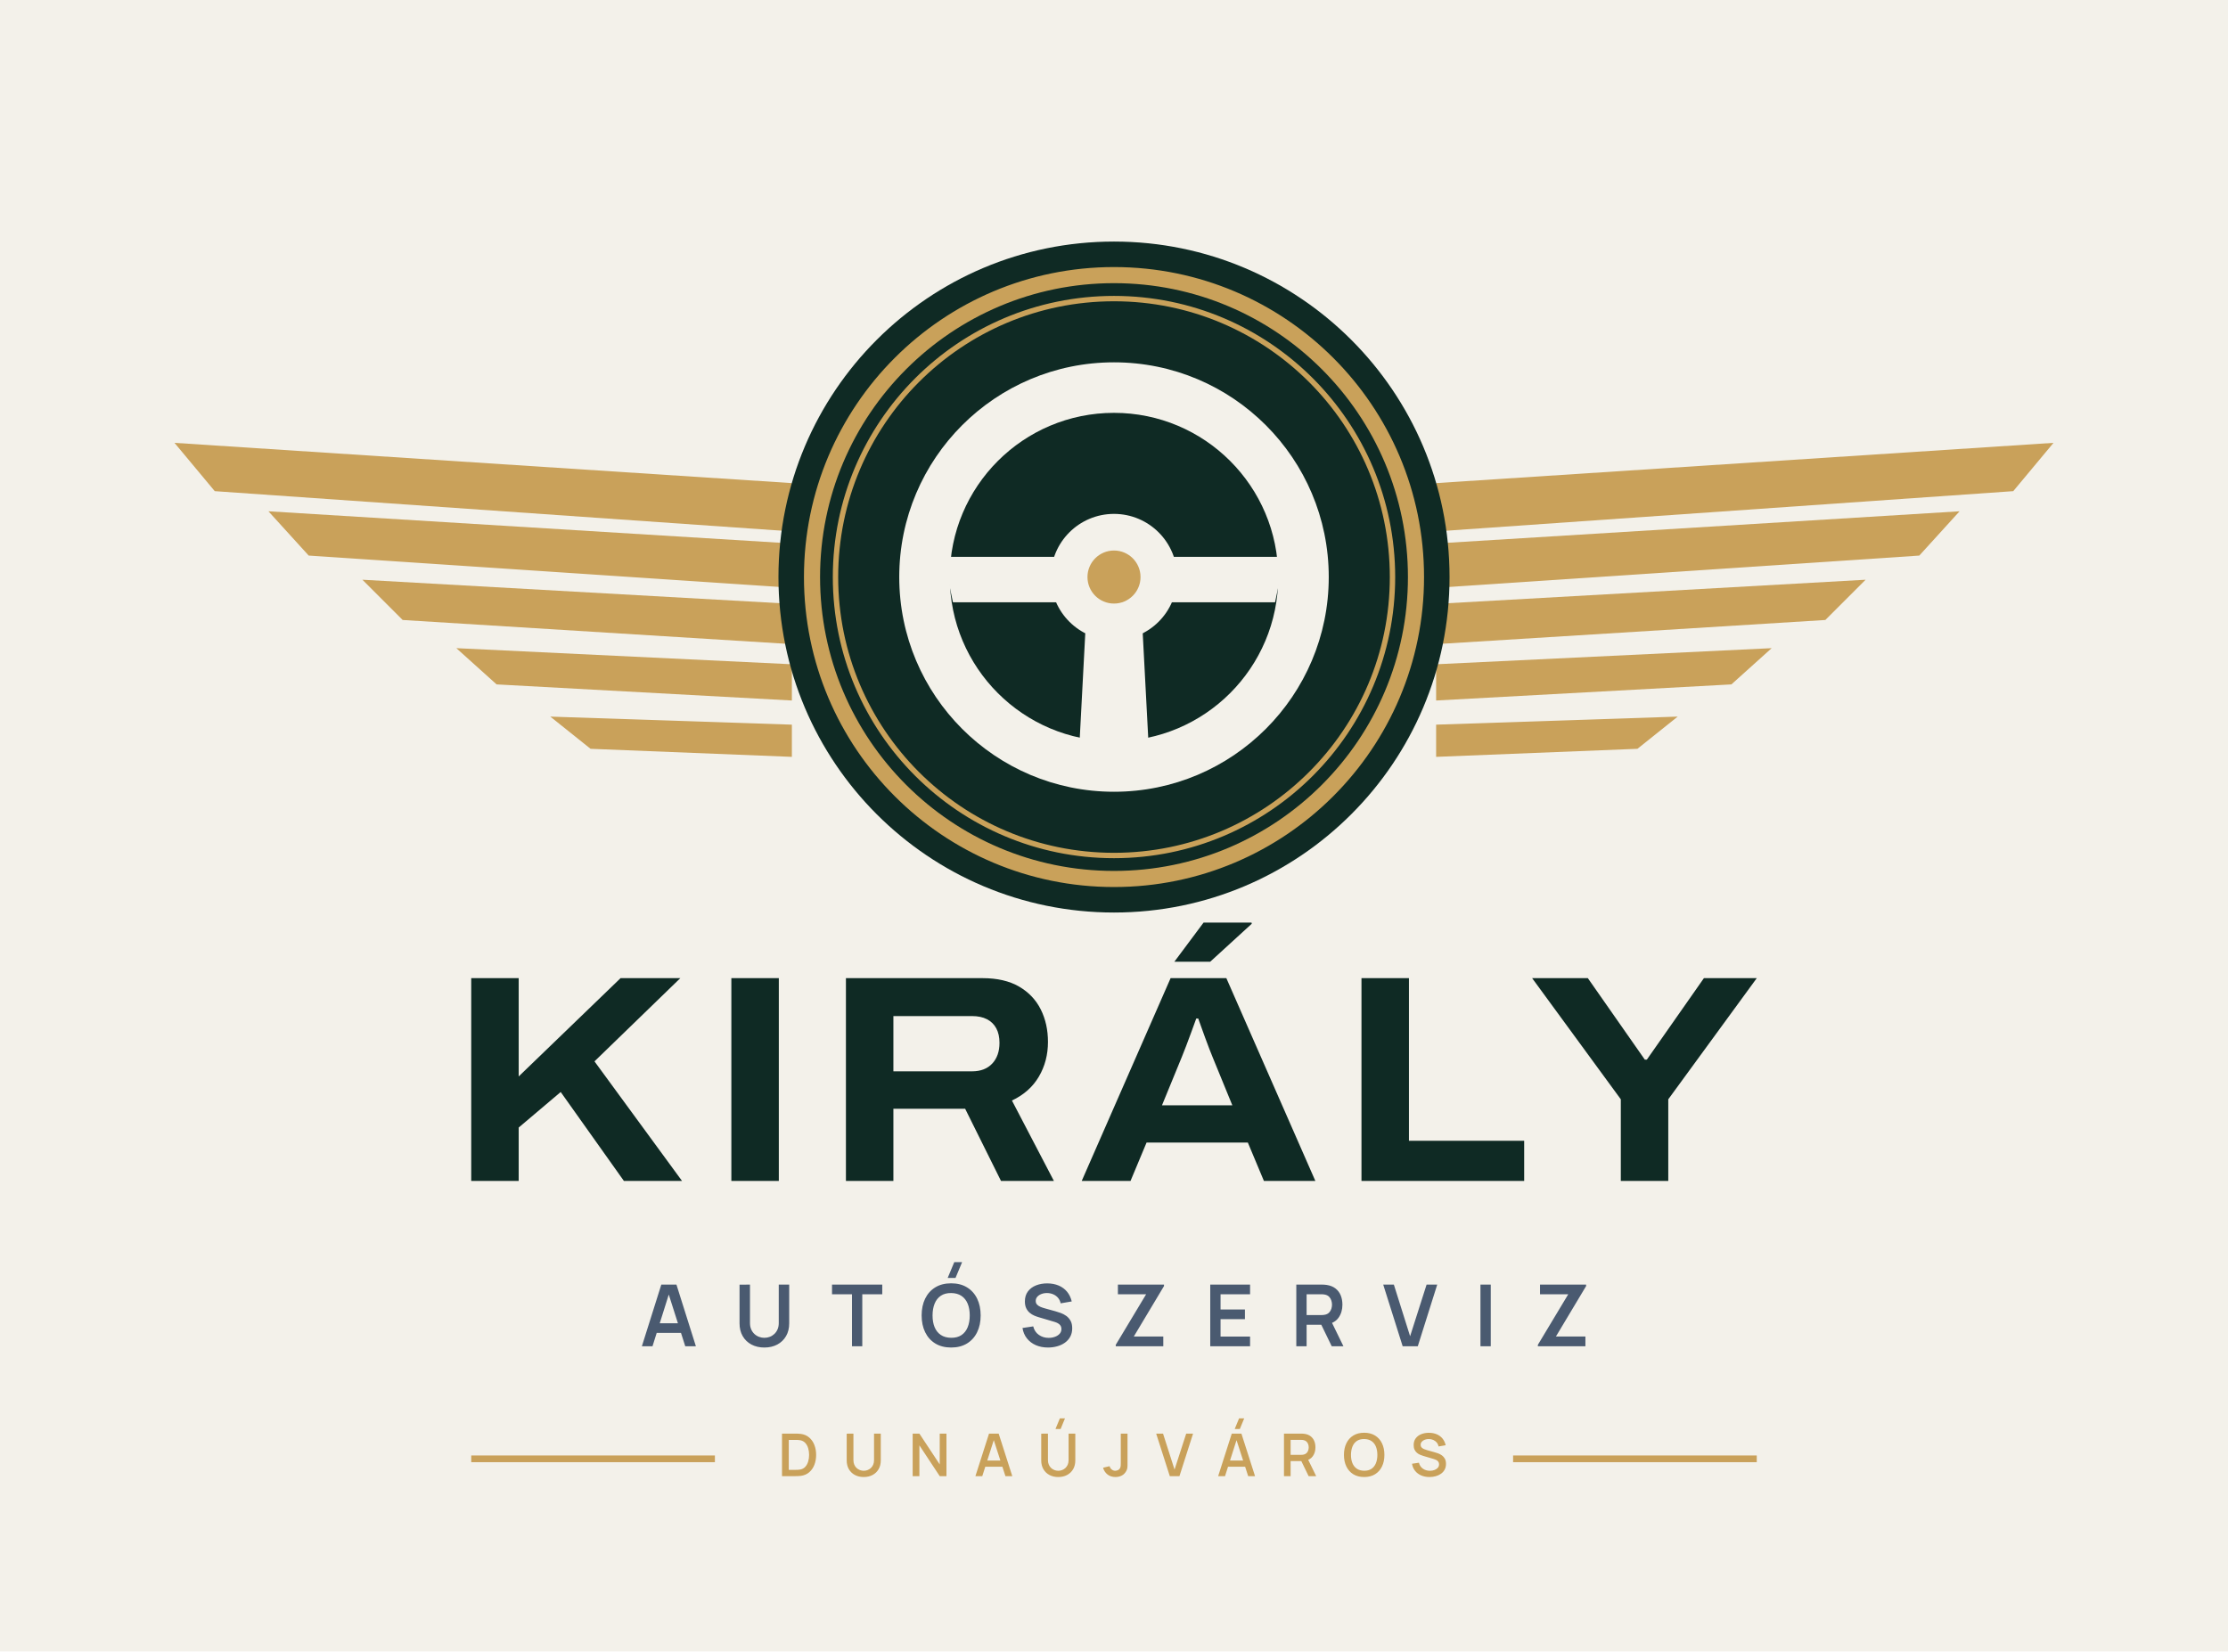
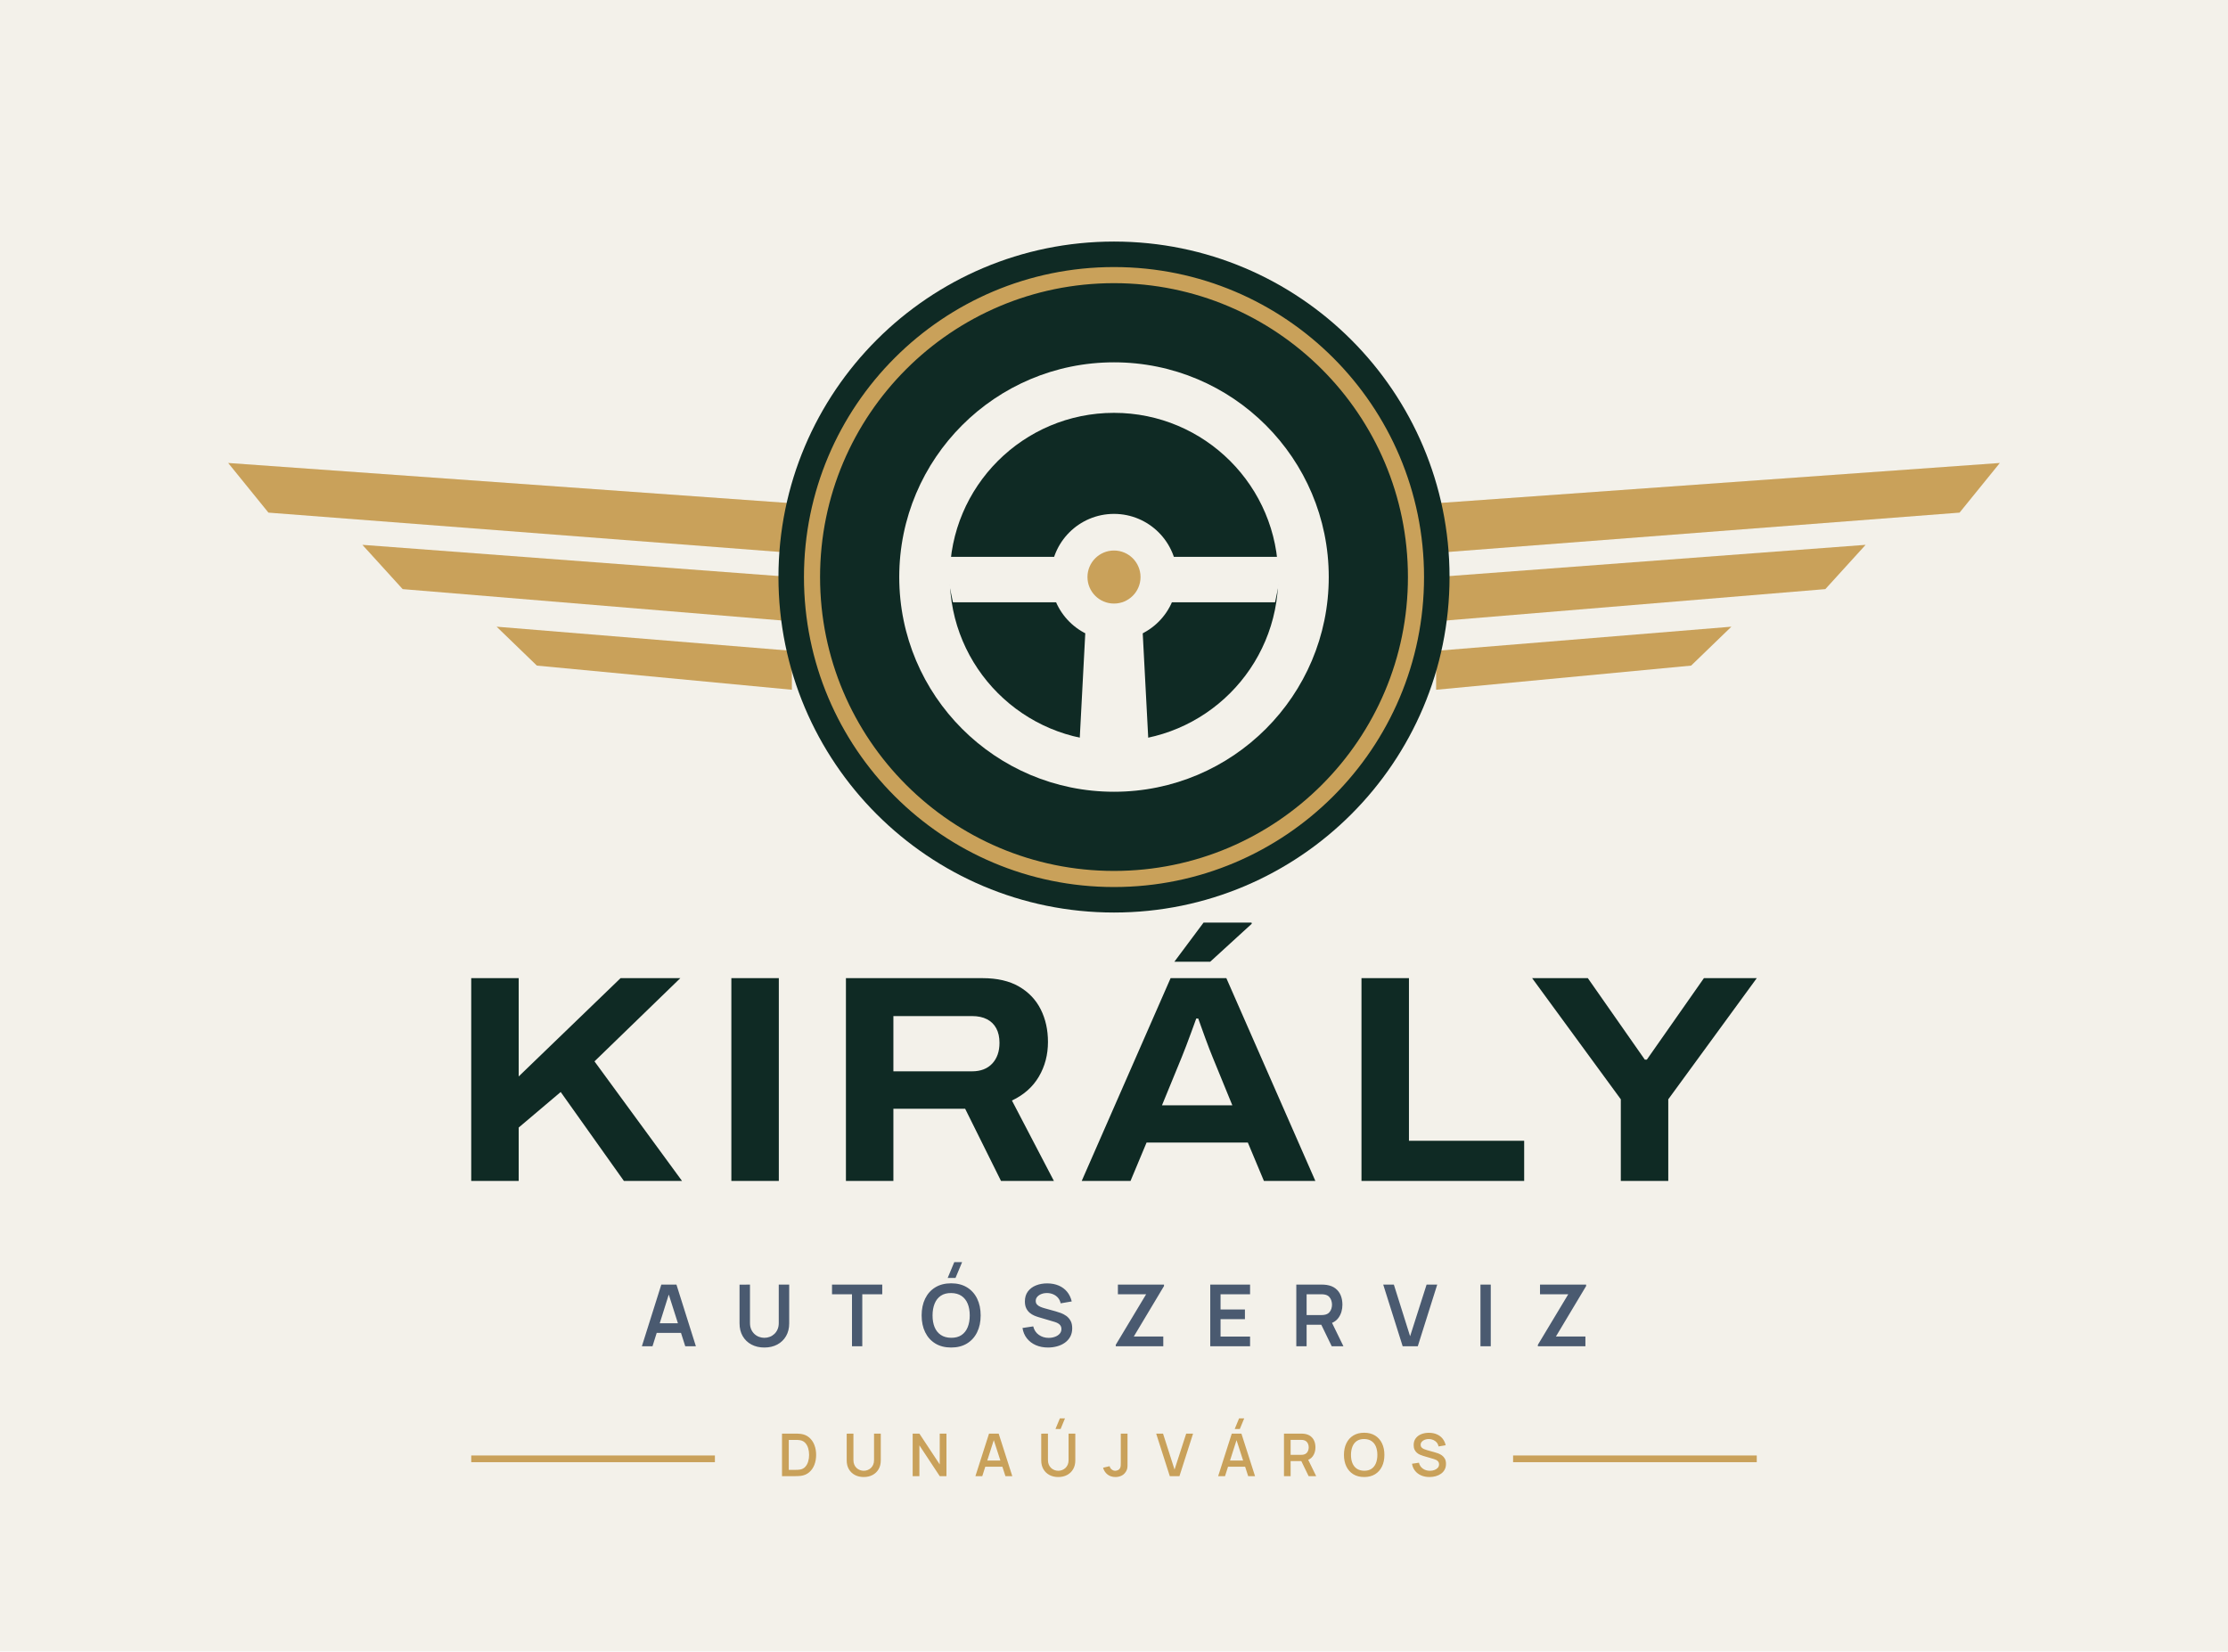
<svg xmlns="http://www.w3.org/2000/svg" viewBox="-16 -8 332 246.13" width="1328" height="984.53">
  <rect x="-16" y="-8" width="332" height="246.13" fill="#F3F1EA" />
-   <path d="M102 64 L10 58 L16 65.2 L102 71.2Z" fill="#C9A15A" />
-   <path d="M102 73 L24 68.2 L30 74.8 L102 79.6Z" fill="#C9A15A" />
-   <path d="M102 82 L38 78.4 L44 84.4 L102 88Z" fill="#C9A15A" />
-   <path d="M102 91 L52 88.6 L58 94 L102 96.4Z" fill="#C9A15A" />
-   <path d="M102 100 L66 98.8 L72 103.6 L102 104.8Z" fill="#C9A15A" />
-   <path d="M198 64 L290 58 L284 65.2 L198 71.2Z" fill="#C9A15A" />
-   <path d="M198 73 L276 68.2 L270 74.8 L198 79.6Z" fill="#C9A15A" />
-   <path d="M198 82 L262 78.4 L256 84.4 L198 88Z" fill="#C9A15A" />
-   <path d="M198 91 L248 88.6 L242 94 L198 96.4Z" fill="#C9A15A" />
-   <path d="M198 100 L234 98.8 L228 103.6 L198 104.8Z" fill="#C9A15A" />
+   <path d="M102 67 L18 61 L24 68.4 L102 74.4Z" fill="#C9A15A" />
+   <path d="M102 78 L38 73.2 L44 79.8 L102 84.6Z" fill="#C9A15A" />
+   <path d="M102 89 L58 85.4 L64 91.2 L102 94.8Z" fill="#C9A15A" />
+   <path d="M198 67 L282 61 L276 68.4 L198 74.4Z" fill="#C9A15A" />
+   <path d="M198 78 L262 73.2 L256 79.8 L198 84.6Z" fill="#C9A15A" />
+   <path d="M198 89 L242 85.4 L236 91.2 L198 94.8Z" fill="#C9A15A" />
  <circle cx="150" cy="78" r="50" fill="#0F2A24" />
  <circle cx="150" cy="78" r="45" fill="none" stroke="#C9A15A" stroke-width="2.4" />
-   <circle cx="150" cy="78" r="41.5" fill="none" stroke="#C9A15A" stroke-width=".8" />
  <g transform="translate(102.94 30.94) scale(0.9412)">
    <path d="M16 50a34 34 0 1 1 68 0a34 34 0 1 1 -68 0Z M24 50a26 26 0 1 0 52 0a26 26 0 1 0 -52 0Z" fill="#F3F1EA" fill-rule="evenodd" />
    <path d="M23 46.8H42L44 54H24.5Z" fill="#F3F1EA" />
    <path d="M77 46.8H58L56 54H75.5Z" fill="#F3F1EA" />
    <path d="M45.5 58H54.5L55.5 77H44.5Z" fill="#F3F1EA" />
    <circle cx="50" cy="50" r="10" fill="#F3F1EA" />
    <circle cx="50" cy="50" r="4.2" fill="#C9A15A" />
  </g>
  <path d="M54.218 168.0V137.78H61.291V152.432L76.474 137.78H85.378L72.586 150.183L85.628 168.0H76.967L67.552 154.749L61.291 160.046V168.0ZM92.982 168.0V137.78H100.055V168.0ZM110.054 168.0V137.78H130.39Q133.694 137.78 135.85 139.035Q138.007 140.289 139.083 142.437Q140.16 144.586 140.16 147.289Q140.16 150.142 138.808 152.45Q137.456 154.759 134.792 156.021L141.043 168.0H133.16L127.821 157.248H117.127V168.0ZM117.127 151.668H128.843Q130.773 151.668 131.855 150.512Q132.937 149.356 132.937 147.42Q132.937 146.149 132.459 145.261Q131.981 144.373 131.07 143.903Q130.158 143.433 128.843 143.433H117.127ZM145.191 168.0 158.435 137.78H166.741L180.003 168.0H172.338L169.946 162.287H154.851L152.464 168.0ZM157.15 156.733H167.634L164.692 149.546Q164.504 149.089 164.201 148.31Q163.897 147.53 163.58 146.654Q163.264 145.779 162.982 144.996Q162.7 144.213 162.552 143.794H162.258Q161.954 144.65 161.543 145.761Q161.132 146.871 160.746 147.898Q160.359 148.925 160.092 149.563ZM158.996 135.331 163.349 129.497H170.498L170.526 129.676L164.339 135.331ZM186.878 168.0V137.78H193.951V162.019H211.121V168.0ZM225.521 168.0V155.837L212.307 137.78H220.608L229.096 149.921H229.403L237.905 137.78H245.782L232.594 155.837V168.0Z" fill="#0F2A24" />
  <path d="M79.648 192.64 82.544 183.453H84.799L87.695 192.64H86.111L83.484 184.397H83.825L81.232 192.64ZM81.264 190.647V189.212H86.087V190.647ZM97.901 192.831Q96.806 192.831 95.972 192.385Q95.138 191.939 94.669 191.13Q94.201 190.32 94.201 189.227V183.463L95.757 183.453V189.186Q95.757 189.705 95.933 190.113Q96.108 190.521 96.41 190.805Q96.711 191.09 97.098 191.237Q97.484 191.385 97.901 191.385Q98.328 191.385 98.715 191.235Q99.101 191.084 99.4 190.8Q99.699 190.515 99.872 190.108Q100.045 189.7 100.045 189.186V183.453H101.601V189.227Q101.601 190.319 101.132 191.128Q100.663 191.938 99.83 192.385Q98.996 192.831 97.901 192.831ZM110.957 192.64V184.893H107.981V183.453H115.467V184.893H112.492V192.64ZM126.382 182.464H125.215L126.199 180.103H127.367ZM125.733 192.831Q124.356 192.831 123.371 192.23Q122.386 191.628 121.86 190.549Q121.335 189.471 121.335 188.046Q121.335 186.622 121.86 185.543Q122.386 184.465 123.371 183.863Q124.356 183.261 125.733 183.261Q127.11 183.261 128.094 183.863Q129.079 184.465 129.605 185.543Q130.131 186.622 130.131 188.046Q130.131 189.471 129.605 190.549Q129.079 191.628 128.094 192.23Q127.11 192.831 125.733 192.831ZM125.733 191.381Q126.658 191.392 127.273 190.976Q127.888 190.561 128.196 189.806Q128.504 189.051 128.504 188.046Q128.504 187.042 128.196 186.297Q127.888 185.552 127.273 185.137Q126.658 184.722 125.733 184.712Q124.808 184.701 124.193 185.116Q123.579 185.531 123.272 186.286Q122.964 187.042 122.962 188.046Q122.959 189.051 123.267 189.796Q123.575 190.54 124.191 190.955Q124.808 191.37 125.733 191.381ZM140.168 192.831Q139.163 192.831 138.355 192.481Q137.548 192.13 137.028 191.476Q136.508 190.823 136.364 189.92L137.963 189.68Q138.164 190.496 138.799 190.944Q139.434 191.392 140.264 191.392Q140.754 191.392 141.189 191.237Q141.624 191.083 141.895 190.788Q142.165 190.493 142.165 190.071Q142.165 189.876 142.102 189.715Q142.039 189.554 141.915 189.426Q141.791 189.298 141.597 189.194Q141.403 189.09 141.142 189.01L138.771 188.31Q138.465 188.222 138.11 188.07Q137.755 187.918 137.44 187.655Q137.125 187.392 136.923 186.98Q136.721 186.568 136.721 185.96Q136.721 185.072 137.172 184.471Q137.624 183.87 138.385 183.568Q139.147 183.267 140.081 183.272Q141.023 183.283 141.764 183.598Q142.506 183.914 143.002 184.512Q143.498 185.109 143.703 185.962L142.051 186.245Q141.951 185.761 141.658 185.422Q141.366 185.082 140.948 184.902Q140.531 184.722 140.06 184.712Q139.6 184.701 139.208 184.846Q138.817 184.991 138.577 185.258Q138.337 185.525 138.337 185.884Q138.337 186.225 138.541 186.437Q138.745 186.648 139.05 186.774Q139.355 186.9 139.664 186.983L141.31 187.44Q141.649 187.532 142.069 187.685Q142.489 187.838 142.878 188.112Q143.267 188.386 143.52 188.833Q143.773 189.28 143.773 189.965Q143.773 190.68 143.478 191.22Q143.183 191.76 142.677 192.116Q142.171 192.473 141.523 192.652Q140.874 192.831 140.168 192.831ZM150.262 192.64V192.427L154.789 184.893H150.581V183.453H157.452V183.67L152.95 191.192H157.345V192.64ZM164.342 192.64V183.453H170.276V184.893H165.878V187.162H169.51V188.601H165.878V191.2H170.276V192.64ZM177.166 192.64V183.453H180.962Q181.096 183.453 181.308 183.462Q181.52 183.472 181.698 183.504Q182.494 183.627 183.014 184.036Q183.534 184.445 183.786 185.065Q184.037 185.685 184.037 186.443Q184.037 187.569 183.469 188.375Q182.902 189.182 181.728 189.376L181.073 189.433H178.701V192.64ZM182.442 192.64 180.63 188.901 182.196 188.557 184.186 192.64ZM178.701 187.993H180.898Q181.028 187.993 181.186 187.98Q181.344 187.968 181.481 187.932Q181.862 187.835 182.081 187.593Q182.301 187.351 182.393 187.044Q182.485 186.736 182.485 186.443Q182.485 186.149 182.393 185.842Q182.301 185.535 182.081 185.293Q181.862 185.051 181.481 184.954Q181.344 184.917 181.186 184.905Q181.028 184.893 180.898 184.893H178.701ZM193.014 192.64 190.117 183.453H191.702L194.124 191.149L196.58 183.453H198.165L195.268 192.64ZM204.606 192.64V183.453H206.142V192.64ZM213.162 192.64V192.427L217.69 184.893H213.481V183.453H220.352V183.67L215.85 191.192H220.246V192.64Z" fill="#4A5A70" />
  <path d="M100.529 212.0V205.664H102.531Q102.615 205.664 102.853 205.668Q103.091 205.673 103.309 205.701Q104.059 205.796 104.573 206.235Q105.087 206.674 105.351 207.35Q105.615 208.026 105.615 208.832Q105.615 209.639 105.351 210.315Q105.087 210.991 104.573 211.43Q104.059 211.868 103.309 211.963Q103.092 211.99 102.852 211.995Q102.613 212.0 102.531 212.0ZM101.538 211.063H102.531Q102.673 211.063 102.878 211.055Q103.083 211.046 103.241 211.017Q103.708 210.928 103.999 210.606Q104.291 210.284 104.428 209.818Q104.566 209.352 104.566 208.832Q104.566 208.295 104.425 207.829Q104.284 207.363 103.991 207.048Q103.698 206.733 103.241 206.647Q103.083 206.614 102.876 206.608Q102.669 206.601 102.531 206.601H101.538ZM112.708 212.132Q111.958 212.132 111.386 211.826Q110.814 211.519 110.491 210.963Q110.169 210.407 110.169 209.657V205.671L111.172 205.664V209.62Q111.172 210 111.301 210.294Q111.43 210.589 111.648 210.791Q111.866 210.992 112.142 211.096Q112.417 211.199 112.708 211.199Q113.005 211.199 113.28 211.094Q113.556 210.989 113.773 210.787Q113.989 210.585 114.116 210.291Q114.243 209.997 114.243 209.62V205.664H115.247V209.657Q115.247 210.406 114.924 210.962Q114.602 211.518 114.03 211.825Q113.458 212.132 112.708 212.132ZM119.999 212.0V205.664H121.002L124.031 210.251V205.664H125.034V212.0H124.031L121.002 207.411V212.0ZM129.349 212.0 131.377 205.664H132.816L134.844 212.0H133.821L131.967 206.267H132.204L130.372 212.0ZM130.44 210.599V209.672H133.757V210.599ZM142.045 204.971H141.281L141.935 203.387H142.698ZM141.695 212.132Q140.945 212.132 140.373 211.826Q139.801 211.519 139.479 210.963Q139.156 210.407 139.156 209.657V205.671L140.159 205.664V209.62Q140.159 210 140.288 210.294Q140.417 210.589 140.635 210.791Q140.854 210.992 141.129 211.096Q141.405 211.199 141.695 211.199Q141.992 211.199 142.268 211.094Q142.543 210.989 142.76 210.787Q142.977 210.585 143.104 210.291Q143.231 209.997 143.231 209.62V205.664H144.234V209.657Q144.234 210.406 143.912 210.962Q143.589 211.518 143.017 211.825Q142.445 212.132 141.695 212.132ZM150.222 212.13Q149.512 212.13 149.035 211.756Q148.558 211.382 148.37 210.748L149.349 210.515Q149.404 210.797 149.647 210.998Q149.89 211.199 150.187 211.199Q150.384 211.199 150.599 211.097Q150.814 210.995 150.92 210.766Q150.989 210.615 151 210.416Q151.012 210.217 151.012 209.95V205.664H152.015V209.95Q152.015 210.238 152.012 210.458Q152.01 210.679 151.968 210.874Q151.926 211.069 151.806 211.276Q151.552 211.718 151.138 211.924Q150.724 212.13 150.222 212.13ZM158.314 212.0 156.285 205.664H157.308L159.022 211.021L160.758 205.664H161.781L159.753 212.0ZM168.751 204.971H167.987L168.641 203.387H169.404ZM165.521 212.0 167.549 205.664H168.988L171.017 212.0H169.994L168.139 206.267H168.377L166.544 212.0ZM166.612 210.599V209.672H169.93V210.599ZM175.329 212.0V205.664H177.918Q178.01 205.664 178.152 205.671Q178.293 205.677 178.415 205.699Q178.955 205.783 179.312 206.063Q179.668 206.343 179.842 206.767Q180.017 207.192 180.017 207.71Q180.017 208.477 179.627 209.028Q179.238 209.58 178.446 209.714L178.032 209.756H176.319V212.0ZM179 212.0 177.751 209.422 178.754 209.184 180.127 212.0ZM176.319 208.825H177.878Q177.966 208.825 178.075 208.817Q178.183 208.808 178.279 208.784Q178.552 208.716 178.713 208.544Q178.874 208.372 178.944 208.15Q179.014 207.928 179.014 207.71Q179.014 207.492 178.944 207.27Q178.874 207.048 178.713 206.876Q178.552 206.703 178.279 206.636Q178.183 206.611 178.075 206.603Q177.966 206.595 177.878 206.595H176.319ZM187.279 212.132Q186.33 212.132 185.655 211.716Q184.981 211.3 184.623 210.557Q184.265 209.813 184.265 208.832Q184.265 207.851 184.623 207.107Q184.981 206.364 185.655 205.948Q186.33 205.532 187.279 205.532Q188.228 205.532 188.903 205.948Q189.577 206.364 189.935 207.107Q190.293 207.851 190.293 208.832Q190.293 209.813 189.935 210.557Q189.577 211.3 188.903 211.716Q188.228 212.132 187.279 212.132ZM187.279 211.195Q187.935 211.201 188.371 210.906Q188.807 210.611 189.025 210.076Q189.244 209.542 189.244 208.832Q189.244 208.123 189.025 207.594Q188.807 207.065 188.371 206.771Q187.935 206.476 187.279 206.469Q186.623 206.463 186.188 206.757Q185.753 207.052 185.535 207.587Q185.317 208.123 185.314 208.832Q185.312 209.542 185.531 210.07Q185.749 210.597 186.186 210.893Q186.623 211.188 187.279 211.195ZM197.014 212.132Q196.325 212.132 195.773 211.893Q195.221 211.655 194.865 211.211Q194.508 210.767 194.407 210.154L195.437 209.998Q195.579 210.57 196.028 210.886Q196.478 211.201 197.073 211.201Q197.433 211.201 197.744 211.088Q198.056 210.975 198.247 210.76Q198.437 210.545 198.437 210.24Q198.437 210.087 198.386 209.966Q198.335 209.844 198.24 209.751Q198.145 209.658 198.005 209.585Q197.864 209.513 197.687 209.459L196.057 208.977Q195.833 208.912 195.587 208.803Q195.342 208.695 195.131 208.513Q194.92 208.332 194.787 208.054Q194.653 207.776 194.653 207.373Q194.653 206.774 194.96 206.363Q195.266 205.952 195.785 205.744Q196.305 205.535 196.946 205.539Q197.593 205.545 198.102 205.764Q198.611 205.983 198.951 206.395Q199.29 206.808 199.425 207.393L198.363 207.576Q198.294 207.229 198.087 206.983Q197.879 206.738 197.578 206.607Q197.277 206.476 196.933 206.469Q196.597 206.463 196.317 206.57Q196.036 206.677 195.866 206.872Q195.696 207.066 195.696 207.325Q195.696 207.575 195.843 207.729Q195.99 207.883 196.209 207.973Q196.428 208.064 196.647 208.124L197.799 208.447Q198.026 208.509 198.311 208.613Q198.596 208.718 198.861 208.905Q199.126 209.093 199.299 209.399Q199.471 209.705 199.471 210.174Q199.471 210.659 199.273 211.027Q199.074 211.395 198.731 211.64Q198.388 211.885 197.945 212.008Q197.502 212.132 197.014 212.132Z" fill="#C9A15A" />
  <rect x="54.22" y="208.92" width="36.31" height="1" fill="#C9A15A" />
  <rect x="209.47" y="208.92" width="36.31" height="1" fill="#C9A15A" />
</svg>
